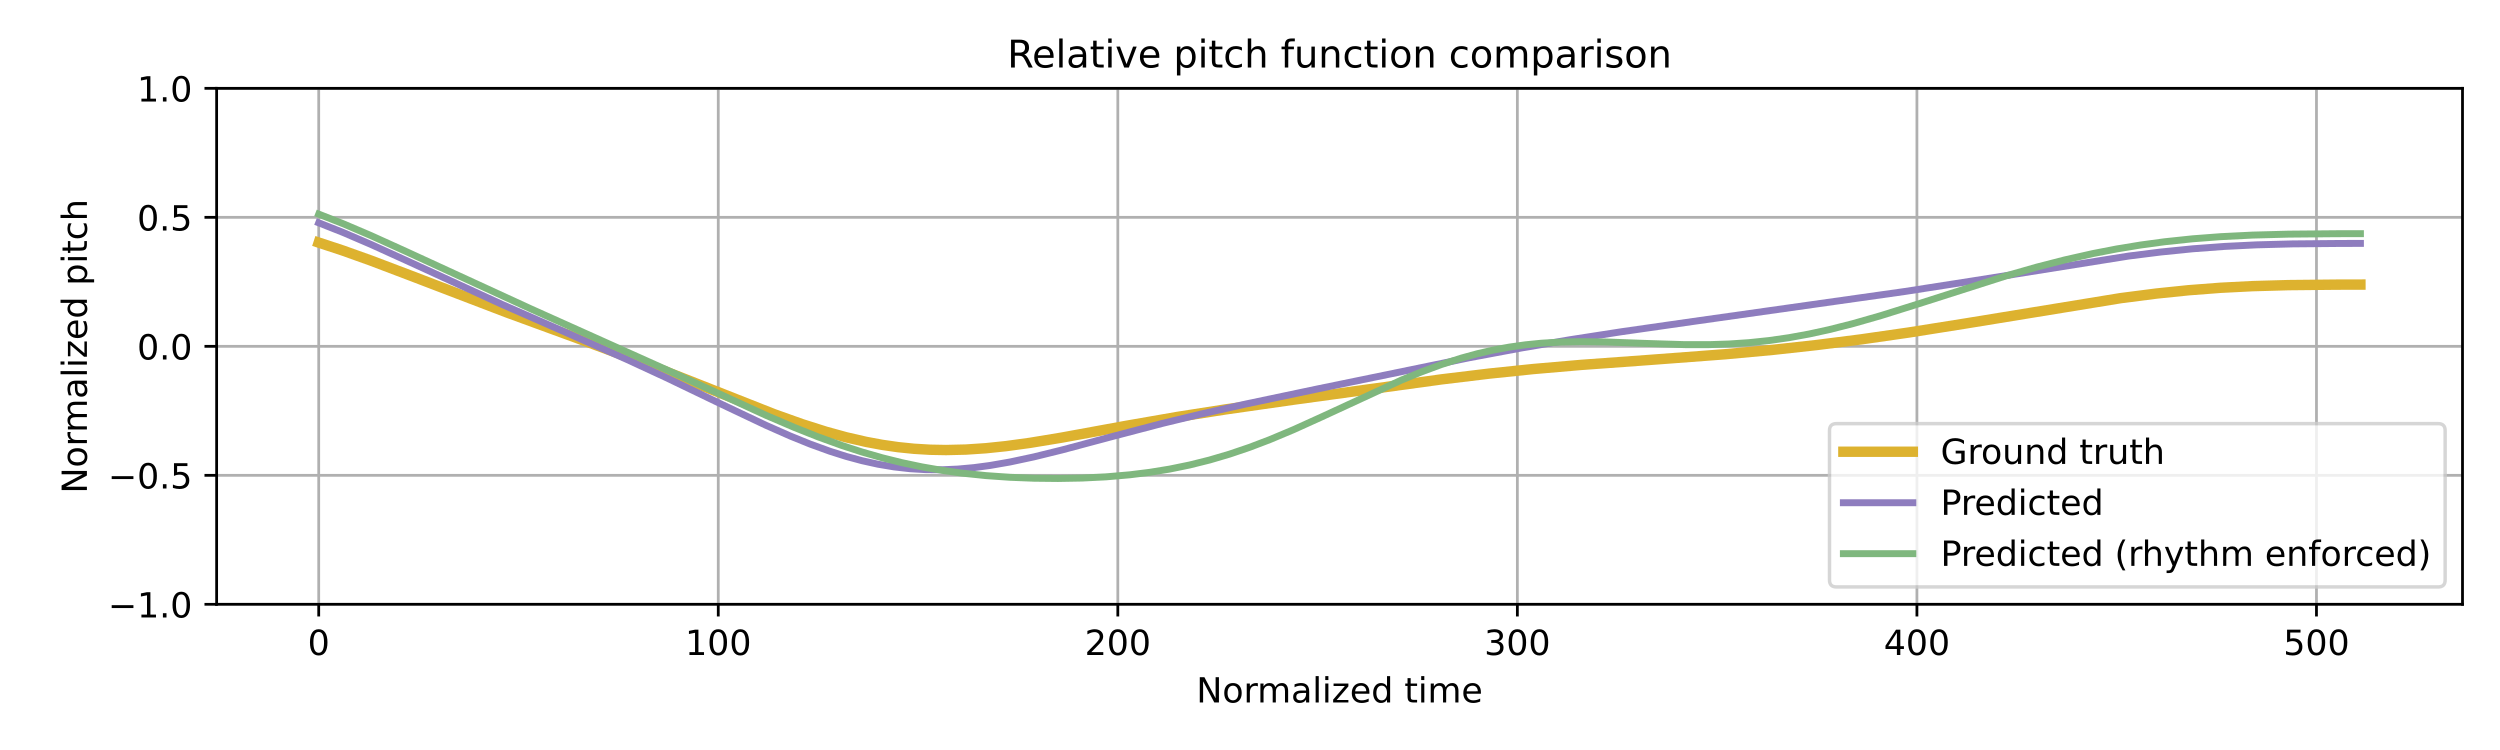
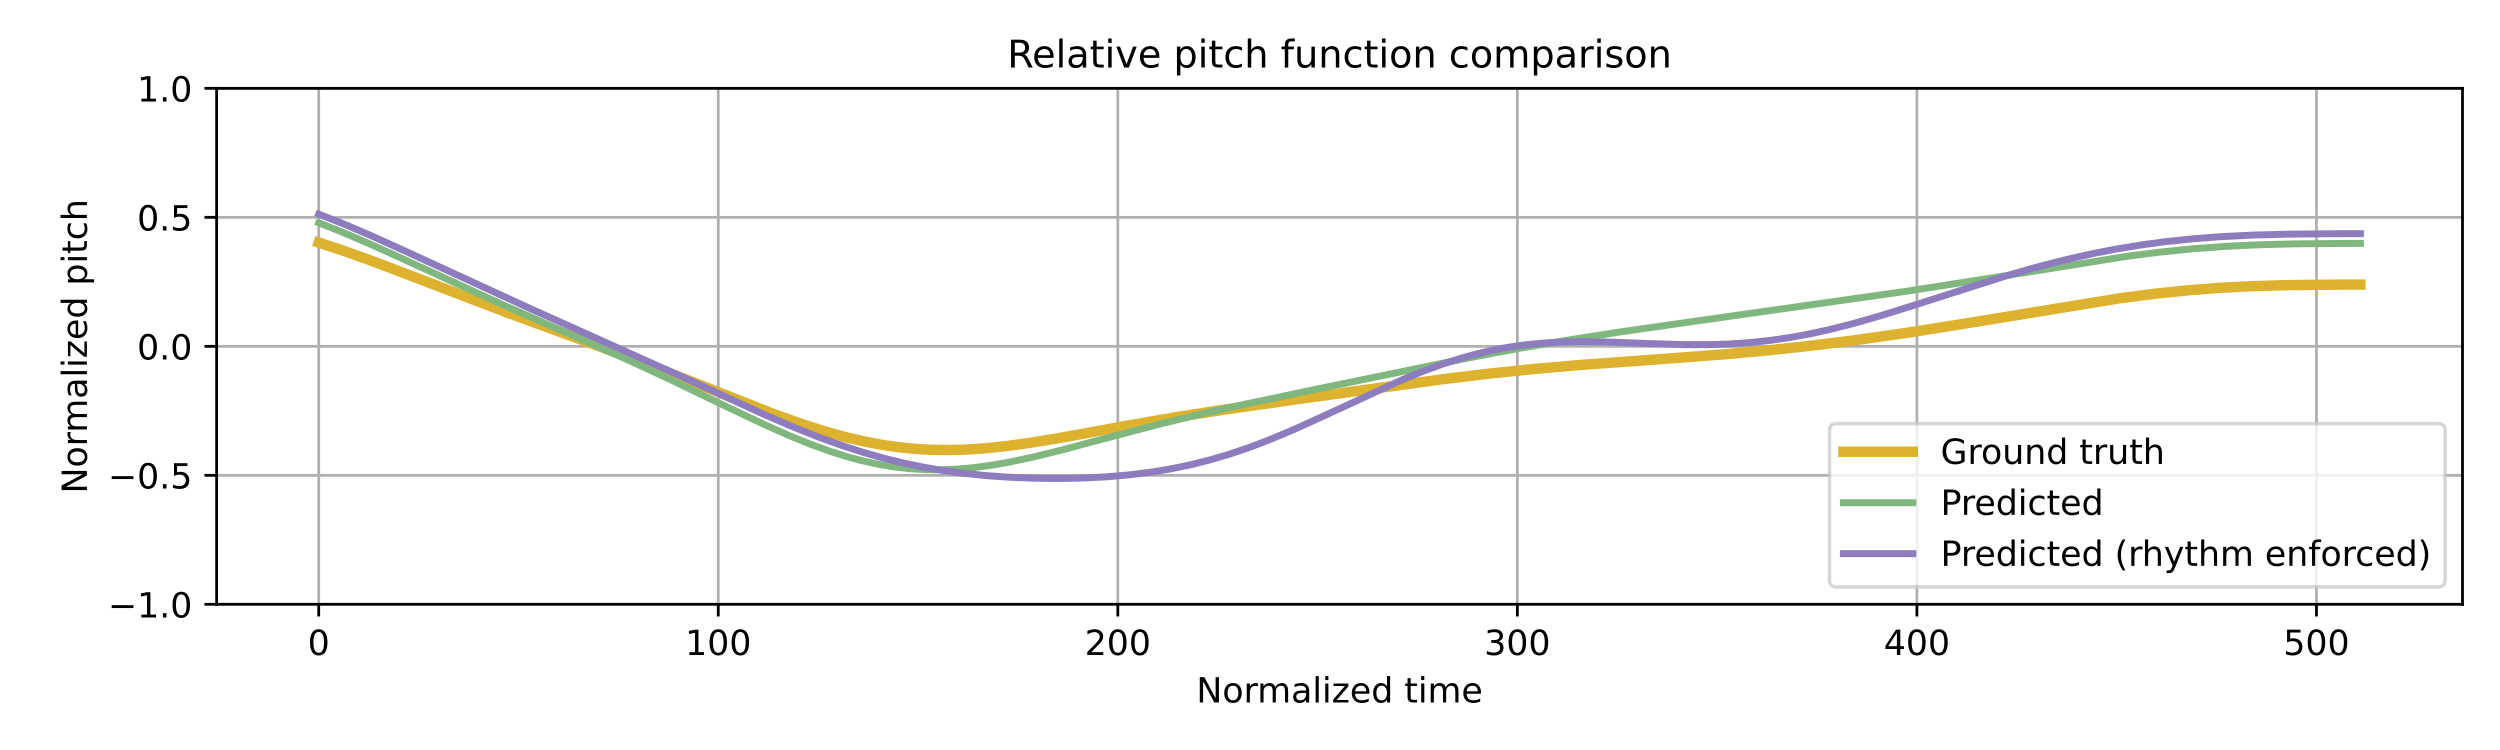
<svg xmlns="http://www.w3.org/2000/svg" xmlns:xlink="http://www.w3.org/1999/xlink" width="720pt" height="216pt" viewBox="0 0 720 216" version="1.1">
  <defs>
    <style type="text/css">*{stroke-linejoin: round; stroke-linecap: butt}</style>
  </defs>
  <g id="figure_1">
    <g id="patch_1">
      <path d="M 0 216  L 720 216  L 720 0  L 0 0  z " style="fill: #ffffff" />
    </g>
    <g id="axes_1">
      <g id="patch_2">
        <path d="M 62.39 174.04  L 709.2 174.04  L 709.2 25.44  L 62.39 25.44  z " style="fill: #ffffff" />
      </g>
      <g id="matplotlib.axis_1">
        <g id="xtick_1">
          <g id="line2d_1">
-             <path d="M 91.79 174.04  L 91.79 25.44  " clip-path="url(#pf797e5e369)" style="fill: none; stroke: #b0b0b0; stroke-width: 0.8; stroke-linecap: square" />
+             <path d="M 91.79 174.04  L 91.79 25.44  " clip-path="url(#pb1980af8d6)" style="fill: none; stroke: #b0b0b0; stroke-width: 0.8; stroke-linecap: square" />
          </g>
          <g id="line2d_2">
            <defs>
-               <path id="m80ebae8dcc" d="M 0 0  L 0 3.5  " style="stroke: #000000; stroke-width: 0.8" />
-             </defs>
-             <g>
-               <use xlink:href="#m80ebae8dcc" x="91.79" y="174.04" style="stroke: #000000; stroke-width: 0.8" />
+               <path id="m1089fef70a" d="M 0 0  L 0 3.5  " style="stroke: #000000; stroke-width: 0.8" />
+             </defs>
+             <g>
+               <use xlink:href="#m1089fef70a" x="91.79" y="174.04" style="stroke: #000000; stroke-width: 0.8" />
            </g>
          </g>
          <g id="text_1">
            <g transform="translate(88.60921 188.6384) scale(0.1 -0.1)">
              <defs>
                <path id="DejaVuSans-30" d="M 2034 4250  Q 1547 4250 1301 3770  Q 1056 3291 1056 2328  Q 1056 1369 1301 889  Q 1547 409 2034 409  Q 2525 409 2770 889  Q 3016 1369 3016 2328  Q 3016 3291 2770 3770  Q 2525 4250 2034 4250  z M 2034 4750  Q 2819 4750 3233 4129  Q 3647 3509 3647 2328  Q 3647 1150 3233 529  Q 2819 -91 2034 -91  Q 1250 -91 836 529  Q 422 1150 422 2328  Q 422 3509 836 4129  Q 1250 4750 2034 4750  z " transform="scale(0.015625)" />
              </defs>
              <use xlink:href="#DejaVuSans-30" />
            </g>
          </g>
        </g>
        <g id="xtick_2">
          <g id="line2d_3">
-             <path d="M 206.861 174.04  L 206.861 25.44  " clip-path="url(#pf797e5e369)" style="fill: none; stroke: #b0b0b0; stroke-width: 0.8; stroke-linecap: square" />
+             <path d="M 206.861 174.04  L 206.861 25.44  " clip-path="url(#pb1980af8d6)" style="fill: none; stroke: #b0b0b0; stroke-width: 0.8; stroke-linecap: square" />
          </g>
          <g id="line2d_4">
            <g>
-               <use xlink:href="#m80ebae8dcc" x="206.861" y="174.04" style="stroke: #000000; stroke-width: 0.8" />
+               <use xlink:href="#m1089fef70a" x="206.861" y="174.04" style="stroke: #000000; stroke-width: 0.8" />
            </g>
          </g>
          <g id="text_2">
            <g transform="translate(197.317 188.6384) scale(0.1 -0.1)">
              <defs>
                <path id="DejaVuSans-31" d="M 794 531  L 1825 531  L 1825 4091  L 703 3866  L 703 4441  L 1819 4666  L 2450 4666  L 2450 531  L 3481 531  L 3481 0  L 794 0  L 794 531  z " transform="scale(0.015625)" />
              </defs>
              <use xlink:href="#DejaVuSans-31" />
              <use xlink:href="#DejaVuSans-30" transform="translate(63.62305 0)" />
              <use xlink:href="#DejaVuSans-30" transform="translate(127.2461 0)" />
            </g>
          </g>
        </g>
        <g id="xtick_3">
          <g id="line2d_5">
-             <path d="M 321.931 174.04  L 321.931 25.44  " clip-path="url(#pf797e5e369)" style="fill: none; stroke: #b0b0b0; stroke-width: 0.8; stroke-linecap: square" />
+             <path d="M 321.931 174.04  L 321.931 25.44  " clip-path="url(#pb1980af8d6)" style="fill: none; stroke: #b0b0b0; stroke-width: 0.8; stroke-linecap: square" />
          </g>
          <g id="line2d_6">
            <g>
-               <use xlink:href="#m80ebae8dcc" x="321.931" y="174.04" style="stroke: #000000; stroke-width: 0.8" />
+               <use xlink:href="#m1089fef70a" x="321.931" y="174.04" style="stroke: #000000; stroke-width: 0.8" />
            </g>
          </g>
          <g id="text_3">
            <g transform="translate(312.3872 188.6384) scale(0.1 -0.1)">
              <defs>
                <path id="DejaVuSans-32" d="M 1228 531  L 3431 531  L 3431 0  L 469 0  L 469 531  Q 828 903 1448 1529  Q 2069 2156 2228 2338  Q 2531 2678 2651 2914  Q 2772 3150 2772 3378  Q 2772 3750 2511 3984  Q 2250 4219 1831 4219  Q 1534 4219 1204 4116  Q 875 4013 500 3803  L 500 4441  Q 881 4594 1212 4672  Q 1544 4750 1819 4750  Q 2544 4750 2975 4387  Q 3406 4025 3406 3419  Q 3406 3131 3298 2873  Q 3191 2616 2906 2266  Q 2828 2175 2409 1742  Q 1991 1309 1228 531  z " transform="scale(0.015625)" />
              </defs>
              <use xlink:href="#DejaVuSans-32" />
              <use xlink:href="#DejaVuSans-30" transform="translate(63.62305 0)" />
              <use xlink:href="#DejaVuSans-30" transform="translate(127.2461 0)" />
            </g>
          </g>
        </g>
        <g id="xtick_4">
          <g id="line2d_7">
-             <path d="M 437.001 174.04  L 437.001 25.44  " clip-path="url(#pf797e5e369)" style="fill: none; stroke: #b0b0b0; stroke-width: 0.8; stroke-linecap: square" />
+             <path d="M 437.001 174.04  L 437.001 25.44  " clip-path="url(#pb1980af8d6)" style="fill: none; stroke: #b0b0b0; stroke-width: 0.8; stroke-linecap: square" />
          </g>
          <g id="line2d_8">
            <g>
-               <use xlink:href="#m80ebae8dcc" x="437.001" y="174.04" style="stroke: #000000; stroke-width: 0.8" />
+               <use xlink:href="#m1089fef70a" x="437.001" y="174.04" style="stroke: #000000; stroke-width: 0.8" />
            </g>
          </g>
          <g id="text_4">
            <g transform="translate(427.4575 188.6384) scale(0.1 -0.1)">
              <defs>
                <path id="DejaVuSans-33" d="M 2597 2516  Q 3050 2419 3304 2112  Q 3559 1806 3559 1356  Q 3559 666 3084 287  Q 2609 -91 1734 -91  Q 1441 -91 1130 -33  Q 819 25 488 141  L 488 750  Q 750 597 1062 519  Q 1375 441 1716 441  Q 2309 441 2620 675  Q 2931 909 2931 1356  Q 2931 1769 2642 2001  Q 2353 2234 1838 2234  L 1294 2234  L 1294 2753  L 1863 2753  Q 2328 2753 2575 2939  Q 2822 3125 2822 3475  Q 2822 3834 2567 4026  Q 2313 4219 1838 4219  Q 1578 4219 1281 4162  Q 984 4106 628 3988  L 628 4550  Q 988 4650 1302 4700  Q 1616 4750 1894 4750  Q 2613 4750 3031 4423  Q 3450 4097 3450 3541  Q 3450 3153 3228 2886  Q 3006 2619 2597 2516  z " transform="scale(0.015625)" />
              </defs>
              <use xlink:href="#DejaVuSans-33" />
              <use xlink:href="#DejaVuSans-30" transform="translate(63.62305 0)" />
              <use xlink:href="#DejaVuSans-30" transform="translate(127.2461 0)" />
            </g>
          </g>
        </g>
        <g id="xtick_5">
          <g id="line2d_9">
-             <path d="M 552.072 174.04  L 552.072 25.44  " clip-path="url(#pf797e5e369)" style="fill: none; stroke: #b0b0b0; stroke-width: 0.8; stroke-linecap: square" />
+             <path d="M 552.072 174.04  L 552.072 25.44  " clip-path="url(#pb1980af8d6)" style="fill: none; stroke: #b0b0b0; stroke-width: 0.8; stroke-linecap: square" />
          </g>
          <g id="line2d_10">
            <g>
-               <use xlink:href="#m80ebae8dcc" x="552.072" y="174.04" style="stroke: #000000; stroke-width: 0.8" />
+               <use xlink:href="#m1089fef70a" x="552.072" y="174.04" style="stroke: #000000; stroke-width: 0.8" />
            </g>
          </g>
          <g id="text_5">
            <g transform="translate(542.5278 188.6384) scale(0.1 -0.1)">
              <defs>
                <path id="DejaVuSans-34" d="M 2419 4116  L 825 1625  L 2419 1625  L 2419 4116  z M 2253 4666  L 3047 4666  L 3047 1625  L 3713 1625  L 3713 1100  L 3047 1100  L 3047 0  L 2419 0  L 2419 1100  L 313 1100  L 313 1709  L 2253 4666  z " transform="scale(0.015625)" />
              </defs>
              <use xlink:href="#DejaVuSans-34" />
              <use xlink:href="#DejaVuSans-30" transform="translate(63.62305 0)" />
              <use xlink:href="#DejaVuSans-30" transform="translate(127.2461 0)" />
            </g>
          </g>
        </g>
        <g id="xtick_6">
          <g id="line2d_11">
-             <path d="M 667.142 174.04  L 667.142 25.44  " clip-path="url(#pf797e5e369)" style="fill: none; stroke: #b0b0b0; stroke-width: 0.8; stroke-linecap: square" />
+             <path d="M 667.142 174.04  L 667.142 25.44  " clip-path="url(#pb1980af8d6)" style="fill: none; stroke: #b0b0b0; stroke-width: 0.8; stroke-linecap: square" />
          </g>
          <g id="line2d_12">
            <g>
-               <use xlink:href="#m80ebae8dcc" x="667.142" y="174.04" style="stroke: #000000; stroke-width: 0.8" />
+               <use xlink:href="#m1089fef70a" x="667.142" y="174.04" style="stroke: #000000; stroke-width: 0.8" />
            </g>
          </g>
          <g id="text_6">
            <g transform="translate(657.5981 188.6384) scale(0.1 -0.1)">
              <defs>
                <path id="DejaVuSans-35" d="M 691 4666  L 3169 4666  L 3169 4134  L 1269 4134  L 1269 2991  Q 1406 3038 1543 3061  Q 1681 3084 1819 3084  Q 2600 3084 3056 2656  Q 3513 2228 3513 1497  Q 3513 744 3044 326  Q 2575 -91 1722 -91  Q 1428 -91 1123 -41  Q 819 9 494 109  L 494 744  Q 775 591 1075 516  Q 1375 441 1709 441  Q 2250 441 2565 725  Q 2881 1009 2881 1497  Q 2881 1984 2565 2268  Q 2250 2553 1709 2553  Q 1456 2553 1204 2497  Q 953 2441 691 2322  L 691 4666  z " transform="scale(0.015625)" />
              </defs>
              <use xlink:href="#DejaVuSans-35" />
              <use xlink:href="#DejaVuSans-30" transform="translate(63.62305 0)" />
              <use xlink:href="#DejaVuSans-30" transform="translate(127.2461 0)" />
            </g>
          </g>
        </g>
        <g id="text_7">
          <g transform="translate(344.5544 202.3166) scale(0.1 -0.1)">
            <defs>
              <path id="DejaVuSans-4e" d="M 628 4666  L 1478 4666  L 3547 763  L 3547 4666  L 4159 4666  L 4159 0  L 3309 0  L 1241 3903  L 1241 0  L 628 0  L 628 4666  z " transform="scale(0.015625)" />
              <path id="DejaVuSans-6f" d="M 1959 3097  Q 1497 3097 1228 2736  Q 959 2375 959 1747  Q 959 1119 1226 758  Q 1494 397 1959 397  Q 2419 397 2687 759  Q 2956 1122 2956 1747  Q 2956 2369 2687 2733  Q 2419 3097 1959 3097  z M 1959 3584  Q 2709 3584 3137 3096  Q 3566 2609 3566 1747  Q 3566 888 3137 398  Q 2709 -91 1959 -91  Q 1206 -91 779 398  Q 353 888 353 1747  Q 353 2609 779 3096  Q 1206 3584 1959 3584  z " transform="scale(0.015625)" />
              <path id="DejaVuSans-72" d="M 2631 2963  Q 2534 3019 2420 3045  Q 2306 3072 2169 3072  Q 1681 3072 1420 2755  Q 1159 2438 1159 1844  L 1159 0  L 581 0  L 581 3500  L 1159 3500  L 1159 2956  Q 1341 3275 1631 3429  Q 1922 3584 2338 3584  Q 2397 3584 2469 3576  Q 2541 3569 2628 3553  L 2631 2963  z " transform="scale(0.015625)" />
              <path id="DejaVuSans-6d" d="M 3328 2828  Q 3544 3216 3844 3400  Q 4144 3584 4550 3584  Q 5097 3584 5394 3201  Q 5691 2819 5691 2113  L 5691 0  L 5113 0  L 5113 2094  Q 5113 2597 4934 2840  Q 4756 3084 4391 3084  Q 3944 3084 3684 2787  Q 3425 2491 3425 1978  L 3425 0  L 2847 0  L 2847 2094  Q 2847 2600 2669 2842  Q 2491 3084 2119 3084  Q 1678 3084 1418 2786  Q 1159 2488 1159 1978  L 1159 0  L 581 0  L 581 3500  L 1159 3500  L 1159 2956  Q 1356 3278 1631 3431  Q 1906 3584 2284 3584  Q 2666 3584 2933 3390  Q 3200 3197 3328 2828  z " transform="scale(0.015625)" />
              <path id="DejaVuSans-61" d="M 2194 1759  Q 1497 1759 1228 1600  Q 959 1441 959 1056  Q 959 750 1161 570  Q 1363 391 1709 391  Q 2188 391 2477 730  Q 2766 1069 2766 1631  L 2766 1759  L 2194 1759  z M 3341 1997  L 3341 0  L 2766 0  L 2766 531  Q 2569 213 2275 61  Q 1981 -91 1556 -91  Q 1019 -91 701 211  Q 384 513 384 1019  Q 384 1609 779 1909  Q 1175 2209 1959 2209  L 2766 2209  L 2766 2266  Q 2766 2663 2505 2880  Q 2244 3097 1772 3097  Q 1472 3097 1187 3025  Q 903 2953 641 2809  L 641 3341  Q 956 3463 1253 3523  Q 1550 3584 1831 3584  Q 2591 3584 2966 3190  Q 3341 2797 3341 1997  z " transform="scale(0.015625)" />
              <path id="DejaVuSans-6c" d="M 603 4863  L 1178 4863  L 1178 0  L 603 0  L 603 4863  z " transform="scale(0.015625)" />
              <path id="DejaVuSans-69" d="M 603 3500  L 1178 3500  L 1178 0  L 603 0  L 603 3500  z M 603 4863  L 1178 4863  L 1178 4134  L 603 4134  L 603 4863  z " transform="scale(0.015625)" />
              <path id="DejaVuSans-7a" d="M 353 3500  L 3084 3500  L 3084 2975  L 922 459  L 3084 459  L 3084 0  L 275 0  L 275 525  L 2438 3041  L 353 3041  L 353 3500  z " transform="scale(0.015625)" />
              <path id="DejaVuSans-65" d="M 3597 1894  L 3597 1613  L 953 1613  Q 991 1019 1311 708  Q 1631 397 2203 397  Q 2534 397 2845 478  Q 3156 559 3463 722  L 3463 178  Q 3153 47 2828 -22  Q 2503 -91 2169 -91  Q 1331 -91 842 396  Q 353 884 353 1716  Q 353 2575 817 3079  Q 1281 3584 2069 3584  Q 2775 3584 3186 3129  Q 3597 2675 3597 1894  z M 3022 2063  Q 3016 2534 2758 2815  Q 2500 3097 2075 3097  Q 1594 3097 1305 2825  Q 1016 2553 972 2059  L 3022 2063  z " transform="scale(0.015625)" />
              <path id="DejaVuSans-64" d="M 2906 2969  L 2906 4863  L 3481 4863  L 3481 0  L 2906 0  L 2906 525  Q 2725 213 2448 61  Q 2172 -91 1784 -91  Q 1150 -91 751 415  Q 353 922 353 1747  Q 353 2572 751 3078  Q 1150 3584 1784 3584  Q 2172 3584 2448 3432  Q 2725 3281 2906 2969  z M 947 1747  Q 947 1113 1208 752  Q 1469 391 1925 391  Q 2381 391 2643 752  Q 2906 1113 2906 1747  Q 2906 2381 2643 2742  Q 2381 3103 1925 3103  Q 1469 3103 1208 2742  Q 947 2381 947 1747  z " transform="scale(0.015625)" />
              <path id="DejaVuSans-20" transform="scale(0.015625)" />
              <path id="DejaVuSans-74" d="M 1172 4494  L 1172 3500  L 2356 3500  L 2356 3053  L 1172 3053  L 1172 1153  Q 1172 725 1289 603  Q 1406 481 1766 481  L 2356 481  L 2356 0  L 1766 0  Q 1100 0 847 248  Q 594 497 594 1153  L 594 3053  L 172 3053  L 172 3500  L 594 3500  L 594 4494  L 1172 4494  z " transform="scale(0.015625)" />
            </defs>
            <use xlink:href="#DejaVuSans-4e" />
            <use xlink:href="#DejaVuSans-6f" transform="translate(74.80469 0)" />
            <use xlink:href="#DejaVuSans-72" transform="translate(135.9863 0)" />
            <use xlink:href="#DejaVuSans-6d" transform="translate(175.3496 0)" />
            <use xlink:href="#DejaVuSans-61" transform="translate(272.7617 0)" />
            <use xlink:href="#DejaVuSans-6c" transform="translate(334.041 0)" />
            <use xlink:href="#DejaVuSans-69" transform="translate(361.8242 0)" />
            <use xlink:href="#DejaVuSans-7a" transform="translate(389.6074 0)" />
            <use xlink:href="#DejaVuSans-65" transform="translate(442.0977 0)" />
            <use xlink:href="#DejaVuSans-64" transform="translate(503.6211 0)" />
            <use xlink:href="#DejaVuSans-20" transform="translate(567.0977 0)" />
            <use xlink:href="#DejaVuSans-74" transform="translate(598.8848 0)" />
            <use xlink:href="#DejaVuSans-69" transform="translate(638.0938 0)" />
            <use xlink:href="#DejaVuSans-6d" transform="translate(665.877 0)" />
            <use xlink:href="#DejaVuSans-65" transform="translate(763.2891 0)" />
          </g>
        </g>
      </g>
      <g id="matplotlib.axis_2">
        <g id="ytick_1">
          <g id="line2d_13">
-             <path d="M 62.39 174.04  L 709.2 174.04  " clip-path="url(#pf797e5e369)" style="fill: none; stroke: #b0b0b0; stroke-width: 0.8; stroke-linecap: square" />
+             <path d="M 62.39 174.04  L 709.2 174.04  " clip-path="url(#pb1980af8d6)" style="fill: none; stroke: #b0b0b0; stroke-width: 0.8; stroke-linecap: square" />
          </g>
          <g id="line2d_14">
            <defs>
-               <path id="m1d7c00e757" d="M 0 0  L -3.5 0  " style="stroke: #000000; stroke-width: 0.8" />
-             </defs>
-             <g>
-               <use xlink:href="#m1d7c00e757" x="62.39" y="174.04" style="stroke: #000000; stroke-width: 0.8" />
+               <path id="m95da24a97a" d="M 0 0  L -3.5 0  " style="stroke: #000000; stroke-width: 0.8" />
+             </defs>
+             <g>
+               <use xlink:href="#m95da24a97a" x="62.39" y="174.04" style="stroke: #000000; stroke-width: 0.8" />
            </g>
          </g>
          <g id="text_8">
            <g transform="translate(31.10719 177.8392) scale(0.1 -0.1)">
              <defs>
                <path id="DejaVuSans-2212" d="M 678 2272  L 4684 2272  L 4684 1741  L 678 1741  L 678 2272  z " transform="scale(0.015625)" />
                <path id="DejaVuSans-2e" d="M 684 794  L 1344 794  L 1344 0  L 684 0  L 684 794  z " transform="scale(0.015625)" />
              </defs>
              <use xlink:href="#DejaVuSans-2212" />
              <use xlink:href="#DejaVuSans-31" transform="translate(83.78906 0)" />
              <use xlink:href="#DejaVuSans-2e" transform="translate(147.4121 0)" />
              <use xlink:href="#DejaVuSans-30" transform="translate(179.1992 0)" />
            </g>
          </g>
        </g>
        <g id="ytick_2">
          <g id="line2d_15">
-             <path d="M 62.39 136.89  L 709.2 136.89  " clip-path="url(#pf797e5e369)" style="fill: none; stroke: #b0b0b0; stroke-width: 0.8; stroke-linecap: square" />
+             <path d="M 62.39 136.89  L 709.2 136.89  " clip-path="url(#pb1980af8d6)" style="fill: none; stroke: #b0b0b0; stroke-width: 0.8; stroke-linecap: square" />
          </g>
          <g id="line2d_16">
            <g>
-               <use xlink:href="#m1d7c00e757" x="62.39" y="136.89" style="stroke: #000000; stroke-width: 0.8" />
+               <use xlink:href="#m95da24a97a" x="62.39" y="136.89" style="stroke: #000000; stroke-width: 0.8" />
            </g>
          </g>
          <g id="text_9">
            <g transform="translate(31.10719 140.6892) scale(0.1 -0.1)">
              <use xlink:href="#DejaVuSans-2212" />
              <use xlink:href="#DejaVuSans-30" transform="translate(83.78906 0)" />
              <use xlink:href="#DejaVuSans-2e" transform="translate(147.4121 0)" />
              <use xlink:href="#DejaVuSans-35" transform="translate(179.1992 0)" />
            </g>
          </g>
        </g>
        <g id="ytick_3">
          <g id="line2d_17">
-             <path d="M 62.39 99.74  L 709.2 99.74  " clip-path="url(#pf797e5e369)" style="fill: none; stroke: #b0b0b0; stroke-width: 0.8; stroke-linecap: square" />
+             <path d="M 62.39 99.74  L 709.2 99.74  " clip-path="url(#pb1980af8d6)" style="fill: none; stroke: #b0b0b0; stroke-width: 0.8; stroke-linecap: square" />
          </g>
          <g id="line2d_18">
            <g>
-               <use xlink:href="#m1d7c00e757" x="62.39" y="99.74" style="stroke: #000000; stroke-width: 0.8" />
+               <use xlink:href="#m95da24a97a" x="62.39" y="99.74" style="stroke: #000000; stroke-width: 0.8" />
            </g>
          </g>
          <g id="text_10">
            <g transform="translate(39.48687 103.5392) scale(0.1 -0.1)">
              <use xlink:href="#DejaVuSans-30" />
              <use xlink:href="#DejaVuSans-2e" transform="translate(63.62305 0)" />
              <use xlink:href="#DejaVuSans-30" transform="translate(95.41016 0)" />
            </g>
          </g>
        </g>
        <g id="ytick_4">
          <g id="line2d_19">
-             <path d="M 62.39 62.59  L 709.2 62.59  " clip-path="url(#pf797e5e369)" style="fill: none; stroke: #b0b0b0; stroke-width: 0.8; stroke-linecap: square" />
+             <path d="M 62.39 62.59  L 709.2 62.59  " clip-path="url(#pb1980af8d6)" style="fill: none; stroke: #b0b0b0; stroke-width: 0.8; stroke-linecap: square" />
          </g>
          <g id="line2d_20">
            <g>
-               <use xlink:href="#m1d7c00e757" x="62.39" y="62.59" style="stroke: #000000; stroke-width: 0.8" />
+               <use xlink:href="#m95da24a97a" x="62.39" y="62.59" style="stroke: #000000; stroke-width: 0.8" />
            </g>
          </g>
          <g id="text_11">
            <g transform="translate(39.48687 66.38922) scale(0.1 -0.1)">
              <use xlink:href="#DejaVuSans-30" />
              <use xlink:href="#DejaVuSans-2e" transform="translate(63.62305 0)" />
              <use xlink:href="#DejaVuSans-35" transform="translate(95.41016 0)" />
            </g>
          </g>
        </g>
        <g id="ytick_5">
          <g id="line2d_21">
-             <path d="M 62.39 25.44  L 709.2 25.44  " clip-path="url(#pf797e5e369)" style="fill: none; stroke: #b0b0b0; stroke-width: 0.8; stroke-linecap: square" />
+             <path d="M 62.39 25.44  L 709.2 25.44  " clip-path="url(#pb1980af8d6)" style="fill: none; stroke: #b0b0b0; stroke-width: 0.8; stroke-linecap: square" />
          </g>
          <g id="line2d_22">
            <g>
-               <use xlink:href="#m1d7c00e757" x="62.39" y="25.44" style="stroke: #000000; stroke-width: 0.8" />
+               <use xlink:href="#m95da24a97a" x="62.39" y="25.44" style="stroke: #000000; stroke-width: 0.8" />
            </g>
          </g>
          <g id="text_12">
            <g transform="translate(39.48687 29.23922) scale(0.1 -0.1)">
              <use xlink:href="#DejaVuSans-31" />
              <use xlink:href="#DejaVuSans-2e" transform="translate(63.62305 0)" />
              <use xlink:href="#DejaVuSans-30" transform="translate(95.41016 0)" />
            </g>
          </g>
        </g>
        <g id="text_13">
          <g transform="translate(25.0275 142.1259) rotate(-90) scale(0.1 -0.1)">
            <defs>
              <path id="DejaVuSans-70" d="M 1159 525  L 1159 -1331  L 581 -1331  L 581 3500  L 1159 3500  L 1159 2969  Q 1341 3281 1617 3432  Q 1894 3584 2278 3584  Q 2916 3584 3314 3078  Q 3713 2572 3713 1747  Q 3713 922 3314 415  Q 2916 -91 2278 -91  Q 1894 -91 1617 61  Q 1341 213 1159 525  z M 3116 1747  Q 3116 2381 2855 2742  Q 2594 3103 2138 3103  Q 1681 3103 1420 2742  Q 1159 2381 1159 1747  Q 1159 1113 1420 752  Q 1681 391 2138 391  Q 2594 391 2855 752  Q 3116 1113 3116 1747  z " transform="scale(0.015625)" />
              <path id="DejaVuSans-63" d="M 3122 3366  L 3122 2828  Q 2878 2963 2633 3030  Q 2388 3097 2138 3097  Q 1578 3097 1268 2742  Q 959 2388 959 1747  Q 959 1106 1268 751  Q 1578 397 2138 397  Q 2388 397 2633 464  Q 2878 531 3122 666  L 3122 134  Q 2881 22 2623 -34  Q 2366 -91 2075 -91  Q 1284 -91 818 406  Q 353 903 353 1747  Q 353 2603 823 3093  Q 1294 3584 2113 3584  Q 2378 3584 2631 3529  Q 2884 3475 3122 3366  z " transform="scale(0.015625)" />
              <path id="DejaVuSans-68" d="M 3513 2113  L 3513 0  L 2938 0  L 2938 2094  Q 2938 2591 2744 2837  Q 2550 3084 2163 3084  Q 1697 3084 1428 2787  Q 1159 2491 1159 1978  L 1159 0  L 581 0  L 581 4863  L 1159 4863  L 1159 2956  Q 1366 3272 1645 3428  Q 1925 3584 2291 3584  Q 2894 3584 3203 3211  Q 3513 2838 3513 2113  z " transform="scale(0.015625)" />
            </defs>
            <use xlink:href="#DejaVuSans-4e" />
            <use xlink:href="#DejaVuSans-6f" transform="translate(74.80469 0)" />
            <use xlink:href="#DejaVuSans-72" transform="translate(135.9863 0)" />
            <use xlink:href="#DejaVuSans-6d" transform="translate(175.3496 0)" />
            <use xlink:href="#DejaVuSans-61" transform="translate(272.7617 0)" />
            <use xlink:href="#DejaVuSans-6c" transform="translate(334.041 0)" />
            <use xlink:href="#DejaVuSans-69" transform="translate(361.8242 0)" />
            <use xlink:href="#DejaVuSans-7a" transform="translate(389.6074 0)" />
            <use xlink:href="#DejaVuSans-65" transform="translate(442.0977 0)" />
            <use xlink:href="#DejaVuSans-64" transform="translate(503.6211 0)" />
            <use xlink:href="#DejaVuSans-20" transform="translate(567.0977 0)" />
            <use xlink:href="#DejaVuSans-70" transform="translate(598.8848 0)" />
            <use xlink:href="#DejaVuSans-69" transform="translate(662.3613 0)" />
            <use xlink:href="#DejaVuSans-74" transform="translate(690.1445 0)" />
            <use xlink:href="#DejaVuSans-63" transform="translate(729.3535 0)" />
            <use xlink:href="#DejaVuSans-68" transform="translate(784.334 0)" />
          </g>
        </g>
      </g>
      <g id="line2d_23">
-         <path d="M 91.79 69.867  L 98.695 72.14  L 106.75 75.017  L 118.257 79.381  L 145.873 89.944  L 166.586 97.519  L 183.847 103.929  L 197.655 109.313  L 222.971 119.296  L 231.025 122.165  L 237.93 124.356  L 243.683 125.937  L 249.437 127.26  L 254.04 128.115  L 258.642 128.779  L 263.245 129.248  L 267.848 129.524  L 272.451 129.613  L 278.204 129.475  L 283.958 129.089  L 289.711 128.49  L 296.616 127.547  L 305.821 126.027  L 324.232 122.661  L 339.192 120.06  L 353 117.901  L 372.562 115.104  L 415.138 109.26  L 428.946 107.593  L 441.604 106.281  L 455.413 105.088  L 474.974 103.666  L 496.838 102.022  L 510.646 100.749  L 523.304 99.357  L 535.962 97.746  L 549.77 95.759  L 565.88 93.197  L 610.757 85.866  L 621.114 84.534  L 630.319 83.585  L 639.525 82.88  L 648.731 82.41  L 659.087 82.115  L 672.895 81.975  L 679.8 81.958  L 679.8 81.958  " clip-path="url(#pf797e5e369)" style="fill: none; stroke: #ddb22f; stroke-width: 3; stroke-linecap: square" />
+         <path d="M 91.79 69.867  L 98.695 72.14  L 106.75 75.017  L 118.257 79.381  L 145.873 89.944  L 166.586 97.519  L 183.847 103.929  L 197.655 109.313  L 222.971 119.296  L 231.025 122.165  L 237.93 124.356  L 243.683 125.937  L 249.437 127.26  L 254.04 128.115  L 258.642 128.779  L 263.245 129.248  L 267.848 129.524  L 272.451 129.613  L 278.204 129.475  L 283.958 129.089  L 289.711 128.49  L 296.616 127.547  L 305.821 126.027  L 324.232 122.661  L 339.192 120.06  L 353 117.901  L 372.562 115.104  L 415.138 109.26  L 428.946 107.593  L 441.604 106.281  L 455.413 105.088  L 474.974 103.666  L 496.838 102.022  L 510.646 100.749  L 523.304 99.357  L 535.962 97.746  L 549.77 95.759  L 565.88 93.197  L 610.757 85.866  L 621.114 84.534  L 630.319 83.585  L 639.525 82.88  L 648.731 82.41  L 659.087 82.115  L 672.895 81.975  L 679.8 81.958  L 679.8 81.958  " clip-path="url(#pb1980af8d6)" style="fill: none; stroke: #ddb22f; stroke-width: 3; stroke-linecap: square" />
      </g>
      <g id="line2d_24">
-         <path d="M 91.79 64.172  L 98.695 66.902  L 106.75 70.356  L 117.106 75.059  L 144.723 87.731  L 163.134 95.81  L 180.395 103.449  L 191.902 108.776  L 208.011 116.524  L 220.669 122.519  L 227.573 125.567  L 233.327 127.9  L 239.08 129.985  L 243.683 131.442  L 248.286 132.685  L 252.889 133.699  L 257.492 134.469  L 262.094 134.991  L 266.697 135.263  L 271.3 135.292  L 275.903 135.089  L 280.506 134.67  L 285.109 134.058  L 290.862 133.057  L 297.766 131.581  L 305.821 129.597  L 319.63 125.906  L 334.589 121.982  L 346.096 119.196  L 358.753 116.365  L 379.466 112.007  L 423.193 103.021  L 438.152 100.223  L 451.96 97.872  L 466.92 95.55  L 487.632 92.576  L 548.619 83.942  L 568.181 80.894  L 613.059 73.741  L 622.264 72.585  L 631.47 71.655  L 640.676 70.969  L 649.881 70.517  L 660.238 70.241  L 674.046 70.114  L 679.8 70.102  L 679.8 70.102  " clip-path="url(#pf797e5e369)" style="fill: none; stroke: #8e7dbe; stroke-width: 2; stroke-linecap: square" />
+         <path d="M 91.79 64.172  L 98.695 66.902  L 106.75 70.356  L 117.106 75.059  L 144.723 87.731  L 163.134 95.81  L 180.395 103.449  L 191.902 108.776  L 208.011 116.524  L 220.669 122.519  L 227.573 125.567  L 233.327 127.9  L 239.08 129.985  L 243.683 131.442  L 248.286 132.685  L 252.889 133.699  L 257.492 134.469  L 262.094 134.991  L 266.697 135.263  L 271.3 135.292  L 275.903 135.089  L 280.506 134.67  L 285.109 134.058  L 290.862 133.057  L 297.766 131.581  L 305.821 129.597  L 319.63 125.906  L 334.589 121.982  L 346.096 119.196  L 358.753 116.365  L 379.466 112.007  L 423.193 103.021  L 438.152 100.223  L 451.96 97.872  L 466.92 95.55  L 487.632 92.576  L 548.619 83.942  L 568.181 80.894  L 613.059 73.741  L 622.264 72.585  L 631.47 71.655  L 640.676 70.969  L 649.881 70.517  L 660.238 70.241  L 674.046 70.114  L 679.8 70.102  L 679.8 70.102  " clip-path="url(#pb1980af8d6)" style="fill: none; stroke: #7fb77e; stroke-width: 2; stroke-linecap: square" />
      </g>
      <g id="line2d_25">
-         <path d="M 91.79 61.671  L 98.695 64.38  L 106.75 67.814  L 117.106 72.506  L 152.778 88.905  L 195.354 108.018  L 220.669 119.638  L 228.724 123.083  L 235.628 125.827  L 242.533 128.323  L 248.286 130.185  L 254.04 131.833  L 259.793 133.26  L 265.547 134.467  L 271.3 135.462  L 277.054 136.258  L 283.958 136.975  L 290.862 137.459  L 297.766 137.733  L 304.67 137.808  L 311.575 137.682  L 318.479 137.337  L 325.383 136.742  L 331.137 136.027  L 336.89 135.09  L 342.644 133.91  L 348.397 132.473  L 354.151 130.775  L 359.904 128.822  L 365.658 126.632  L 372.562 123.735  L 380.617 120.084  L 403.631 109.455  L 409.384 107.096  L 415.138 104.972  L 420.891 103.125  L 425.494 101.866  L 430.097 100.81  L 434.7 99.959  L 439.303 99.308  L 443.905 98.845  L 449.659 98.506  L 455.413 98.393  L 462.317 98.48  L 473.824 98.902  L 485.331 99.255  L 492.235 99.255  L 497.989 99.069  L 503.742 98.682  L 509.496 98.077  L 515.249 97.249  L 521.003 96.2  L 526.756 94.945  L 533.66 93.199  L 541.715 90.894  L 552.072 87.649  L 577.387 79.561  L 586.593 76.924  L 594.648 74.853  L 602.702 73.037  L 609.607 71.697  L 616.511 70.561  L 623.415 69.625  L 631.47 68.775  L 639.525 68.161  L 648.731 67.705  L 659.087 67.432  L 672.895 67.306  L 679.8 67.292  L 679.8 67.292  " clip-path="url(#pf797e5e369)" style="fill: none; stroke: #7fb77e; stroke-width: 2; stroke-linecap: square" />
+         <path d="M 91.79 61.671  L 98.695 64.38  L 106.75 67.814  L 117.106 72.506  L 152.778 88.905  L 195.354 108.018  L 220.669 119.638  L 228.724 123.083  L 235.628 125.827  L 242.533 128.323  L 248.286 130.185  L 254.04 131.833  L 259.793 133.26  L 265.547 134.467  L 271.3 135.462  L 277.054 136.258  L 283.958 136.975  L 290.862 137.459  L 297.766 137.733  L 304.67 137.808  L 311.575 137.682  L 318.479 137.337  L 325.383 136.742  L 331.137 136.027  L 336.89 135.09  L 342.644 133.91  L 348.397 132.473  L 354.151 130.775  L 359.904 128.822  L 365.658 126.632  L 372.562 123.735  L 380.617 120.084  L 403.631 109.455  L 409.384 107.096  L 415.138 104.972  L 420.891 103.125  L 425.494 101.866  L 430.097 100.81  L 434.7 99.959  L 439.303 99.308  L 443.905 98.845  L 449.659 98.506  L 455.413 98.393  L 462.317 98.48  L 473.824 98.902  L 485.331 99.255  L 492.235 99.255  L 497.989 99.069  L 503.742 98.682  L 509.496 98.077  L 515.249 97.249  L 521.003 96.2  L 526.756 94.945  L 533.66 93.199  L 541.715 90.894  L 552.072 87.649  L 577.387 79.561  L 586.593 76.924  L 594.648 74.853  L 602.702 73.037  L 609.607 71.697  L 616.511 70.561  L 623.415 69.625  L 631.47 68.775  L 639.525 68.161  L 648.731 67.705  L 659.087 67.432  L 672.895 67.306  L 679.8 67.292  L 679.8 67.292  " clip-path="url(#pb1980af8d6)" style="fill: none; stroke: #8e7dbe; stroke-width: 2; stroke-linecap: square" />
      </g>
      <g id="patch_3">
        <path d="M 62.39 174.04  L 62.39 25.44  " style="fill: none; stroke: #000000; stroke-width: 0.8; stroke-linejoin: miter; stroke-linecap: square" />
      </g>
      <g id="patch_4">
        <path d="M 709.2 174.04  L 709.2 25.44  " style="fill: none; stroke: #000000; stroke-width: 0.8; stroke-linejoin: miter; stroke-linecap: square" />
      </g>
      <g id="patch_5">
        <path d="M 62.39 174.04  L 709.2 174.04  " style="fill: none; stroke: #000000; stroke-width: 0.8; stroke-linejoin: miter; stroke-linecap: square" />
      </g>
      <g id="patch_6">
        <path d="M 62.39 25.44  L 709.2 25.44  " style="fill: none; stroke: #000000; stroke-width: 0.8; stroke-linejoin: miter; stroke-linecap: square" />
      </g>
      <g id="text_14">
        <g transform="translate(290.1045 19.44) scale(0.11 -0.11)">
          <defs>
            <path id="DejaVuSans-52" d="M 2841 2188  Q 3044 2119 3236 1894  Q 3428 1669 3622 1275  L 4263 0  L 3584 0  L 2988 1197  Q 2756 1666 2539 1819  Q 2322 1972 1947 1972  L 1259 1972  L 1259 0  L 628 0  L 628 4666  L 2053 4666  Q 2853 4666 3247 4331  Q 3641 3997 3641 3322  Q 3641 2881 3436 2590  Q 3231 2300 2841 2188  z M 1259 4147  L 1259 2491  L 2053 2491  Q 2509 2491 2742 2702  Q 2975 2913 2975 3322  Q 2975 3731 2742 3939  Q 2509 4147 2053 4147  L 1259 4147  z " transform="scale(0.015625)" />
            <path id="DejaVuSans-76" d="M 191 3500  L 800 3500  L 1894 563  L 2988 3500  L 3597 3500  L 2284 0  L 1503 0  L 191 3500  z " transform="scale(0.015625)" />
            <path id="DejaVuSans-66" d="M 2375 4863  L 2375 4384  L 1825 4384  Q 1516 4384 1395 4259  Q 1275 4134 1275 3809  L 1275 3500  L 2222 3500  L 2222 3053  L 1275 3053  L 1275 0  L 697 0  L 697 3053  L 147 3053  L 147 3500  L 697 3500  L 697 3744  Q 697 4328 969 4595  Q 1241 4863 1831 4863  L 2375 4863  z " transform="scale(0.015625)" />
            <path id="DejaVuSans-75" d="M 544 1381  L 544 3500  L 1119 3500  L 1119 1403  Q 1119 906 1312 657  Q 1506 409 1894 409  Q 2359 409 2629 706  Q 2900 1003 2900 1516  L 2900 3500  L 3475 3500  L 3475 0  L 2900 0  L 2900 538  Q 2691 219 2414 64  Q 2138 -91 1772 -91  Q 1169 -91 856 284  Q 544 659 544 1381  z M 1991 3584  L 1991 3584  z " transform="scale(0.015625)" />
            <path id="DejaVuSans-6e" d="M 3513 2113  L 3513 0  L 2938 0  L 2938 2094  Q 2938 2591 2744 2837  Q 2550 3084 2163 3084  Q 1697 3084 1428 2787  Q 1159 2491 1159 1978  L 1159 0  L 581 0  L 581 3500  L 1159 3500  L 1159 2956  Q 1366 3272 1645 3428  Q 1925 3584 2291 3584  Q 2894 3584 3203 3211  Q 3513 2838 3513 2113  z " transform="scale(0.015625)" />
            <path id="DejaVuSans-73" d="M 2834 3397  L 2834 2853  Q 2591 2978 2328 3040  Q 2066 3103 1784 3103  Q 1356 3103 1142 2972  Q 928 2841 928 2578  Q 928 2378 1081 2264  Q 1234 2150 1697 2047  L 1894 2003  Q 2506 1872 2764 1633  Q 3022 1394 3022 966  Q 3022 478 2636 193  Q 2250 -91 1575 -91  Q 1294 -91 989 -36  Q 684 19 347 128  L 347 722  Q 666 556 975 473  Q 1284 391 1588 391  Q 1994 391 2212 530  Q 2431 669 2431 922  Q 2431 1156 2273 1281  Q 2116 1406 1581 1522  L 1381 1569  Q 847 1681 609 1914  Q 372 2147 372 2553  Q 372 3047 722 3315  Q 1072 3584 1716 3584  Q 2034 3584 2315 3537  Q 2597 3491 2834 3397  z " transform="scale(0.015625)" />
          </defs>
          <use xlink:href="#DejaVuSans-52" />
          <use xlink:href="#DejaVuSans-65" transform="translate(64.98242 0)" />
          <use xlink:href="#DejaVuSans-6c" transform="translate(126.5059 0)" />
          <use xlink:href="#DejaVuSans-61" transform="translate(154.2891 0)" />
          <use xlink:href="#DejaVuSans-74" transform="translate(215.5684 0)" />
          <use xlink:href="#DejaVuSans-69" transform="translate(254.7773 0)" />
          <use xlink:href="#DejaVuSans-76" transform="translate(282.5605 0)" />
          <use xlink:href="#DejaVuSans-65" transform="translate(341.7402 0)" />
          <use xlink:href="#DejaVuSans-20" transform="translate(403.2637 0)" />
          <use xlink:href="#DejaVuSans-70" transform="translate(435.0508 0)" />
          <use xlink:href="#DejaVuSans-69" transform="translate(498.5273 0)" />
          <use xlink:href="#DejaVuSans-74" transform="translate(526.3105 0)" />
          <use xlink:href="#DejaVuSans-63" transform="translate(565.5195 0)" />
          <use xlink:href="#DejaVuSans-68" transform="translate(620.5 0)" />
          <use xlink:href="#DejaVuSans-20" transform="translate(683.8789 0)" />
          <use xlink:href="#DejaVuSans-66" transform="translate(715.666 0)" />
          <use xlink:href="#DejaVuSans-75" transform="translate(750.8711 0)" />
          <use xlink:href="#DejaVuSans-6e" transform="translate(814.25 0)" />
          <use xlink:href="#DejaVuSans-63" transform="translate(877.6289 0)" />
          <use xlink:href="#DejaVuSans-74" transform="translate(932.6094 0)" />
          <use xlink:href="#DejaVuSans-69" transform="translate(971.8184 0)" />
          <use xlink:href="#DejaVuSans-6f" transform="translate(999.6016 0)" />
          <use xlink:href="#DejaVuSans-6e" transform="translate(1060.783 0)" />
          <use xlink:href="#DejaVuSans-20" transform="translate(1124.162 0)" />
          <use xlink:href="#DejaVuSans-63" transform="translate(1155.949 0)" />
          <use xlink:href="#DejaVuSans-6f" transform="translate(1210.93 0)" />
          <use xlink:href="#DejaVuSans-6d" transform="translate(1272.111 0)" />
          <use xlink:href="#DejaVuSans-70" transform="translate(1369.523 0)" />
          <use xlink:href="#DejaVuSans-61" transform="translate(1433 0)" />
          <use xlink:href="#DejaVuSans-72" transform="translate(1494.279 0)" />
          <use xlink:href="#DejaVuSans-69" transform="translate(1535.393 0)" />
          <use xlink:href="#DejaVuSans-73" transform="translate(1563.176 0)" />
          <use xlink:href="#DejaVuSans-6f" transform="translate(1615.275 0)" />
          <use xlink:href="#DejaVuSans-6e" transform="translate(1676.457 0)" />
        </g>
      </g>
      <g id="legend_1">
        <g id="patch_7">
          <path d="M 528.894 169.04  L 702.2 169.04  Q 704.2 169.04 704.2 167.04  L 704.2 124.006  Q 704.2 122.006 702.2 122.006  L 528.894 122.006  Q 526.894 122.006 526.894 124.006  L 526.894 167.04  Q 526.894 169.04 528.894 169.04  z " style="fill: #ffffff; opacity: 0.8; stroke: #cccccc; stroke-linejoin: miter" />
        </g>
        <g id="line2d_26">
          <path d="M 530.894 130.104  L 540.894 130.104  L 550.894 130.104  " style="fill: none; stroke: #ddb22f; stroke-width: 3; stroke-linecap: square" />
        </g>
        <g id="text_15">
          <g transform="translate(558.8937 133.6041) scale(0.1 -0.1)">
            <defs>
              <path id="DejaVuSans-47" d="M 3809 666  L 3809 1919  L 2778 1919  L 2778 2438  L 4434 2438  L 4434 434  Q 4069 175 3628 42  Q 3188 -91 2688 -91  Q 1594 -91 976 548  Q 359 1188 359 2328  Q 359 3472 976 4111  Q 1594 4750 2688 4750  Q 3144 4750 3555 4637  Q 3966 4525 4313 4306  L 4313 3634  Q 3963 3931 3569 4081  Q 3175 4231 2741 4231  Q 1884 4231 1454 3753  Q 1025 3275 1025 2328  Q 1025 1384 1454 906  Q 1884 428 2741 428  Q 3075 428 3337 486  Q 3600 544 3809 666  z " transform="scale(0.015625)" />
            </defs>
            <use xlink:href="#DejaVuSans-47" />
            <use xlink:href="#DejaVuSans-72" transform="translate(77.49023 0)" />
            <use xlink:href="#DejaVuSans-6f" transform="translate(116.3535 0)" />
            <use xlink:href="#DejaVuSans-75" transform="translate(177.5352 0)" />
            <use xlink:href="#DejaVuSans-6e" transform="translate(240.9141 0)" />
            <use xlink:href="#DejaVuSans-64" transform="translate(304.293 0)" />
            <use xlink:href="#DejaVuSans-20" transform="translate(367.7695 0)" />
            <use xlink:href="#DejaVuSans-74" transform="translate(399.5566 0)" />
            <use xlink:href="#DejaVuSans-72" transform="translate(438.7656 0)" />
            <use xlink:href="#DejaVuSans-75" transform="translate(479.8789 0)" />
            <use xlink:href="#DejaVuSans-74" transform="translate(543.2578 0)" />
            <use xlink:href="#DejaVuSans-68" transform="translate(582.4668 0)" />
          </g>
        </g>
        <g id="line2d_27">
-           <path d="M 530.894 144.782  L 540.894 144.782  L 550.894 144.782  " style="fill: none; stroke: #8e7dbe; stroke-width: 2; stroke-linecap: square" />
+           <path d="M 530.894 144.782  L 540.894 144.782  L 550.894 144.782  " style="fill: none; stroke: #7fb77e; stroke-width: 2; stroke-linecap: square" />
        </g>
        <g id="text_16">
          <g transform="translate(558.8937 148.2822) scale(0.1 -0.1)">
            <defs>
              <path id="DejaVuSans-50" d="M 1259 4147  L 1259 2394  L 2053 2394  Q 2494 2394 2734 2622  Q 2975 2850 2975 3272  Q 2975 3691 2734 3919  Q 2494 4147 2053 4147  L 1259 4147  z M 628 4666  L 2053 4666  Q 2838 4666 3239 4311  Q 3641 3956 3641 3272  Q 3641 2581 3239 2228  Q 2838 1875 2053 1875  L 1259 1875  L 1259 0  L 628 0  L 628 4666  z " transform="scale(0.015625)" />
            </defs>
            <use xlink:href="#DejaVuSans-50" />
            <use xlink:href="#DejaVuSans-72" transform="translate(58.55273 0)" />
            <use xlink:href="#DejaVuSans-65" transform="translate(97.41602 0)" />
            <use xlink:href="#DejaVuSans-64" transform="translate(158.9395 0)" />
            <use xlink:href="#DejaVuSans-69" transform="translate(222.416 0)" />
            <use xlink:href="#DejaVuSans-63" transform="translate(250.1992 0)" />
            <use xlink:href="#DejaVuSans-74" transform="translate(305.1797 0)" />
            <use xlink:href="#DejaVuSans-65" transform="translate(344.3887 0)" />
            <use xlink:href="#DejaVuSans-64" transform="translate(405.9121 0)" />
          </g>
        </g>
        <g id="line2d_28">
-           <path d="M 530.894 159.46  L 540.894 159.46  L 550.894 159.46  " style="fill: none; stroke: #7fb77e; stroke-width: 2; stroke-linecap: square" />
+           <path d="M 530.894 159.46  L 540.894 159.46  L 550.894 159.46  " style="fill: none; stroke: #8e7dbe; stroke-width: 2; stroke-linecap: square" />
        </g>
        <g id="text_17">
          <g transform="translate(558.8937 162.9603) scale(0.1 -0.1)">
            <defs>
              <path id="DejaVuSans-28" d="M 1984 4856  Q 1566 4138 1362 3434  Q 1159 2731 1159 2009  Q 1159 1288 1364 580  Q 1569 -128 1984 -844  L 1484 -844  Q 1016 -109 783 600  Q 550 1309 550 2009  Q 550 2706 781 3412  Q 1013 4119 1484 4856  L 1984 4856  z " transform="scale(0.015625)" />
              <path id="DejaVuSans-79" d="M 2059 -325  Q 1816 -950 1584 -1140  Q 1353 -1331 966 -1331  L 506 -1331  L 506 -850  L 844 -850  Q 1081 -850 1212 -737  Q 1344 -625 1503 -206  L 1606 56  L 191 3500  L 800 3500  L 1894 763  L 2988 3500  L 3597 3500  L 2059 -325  z " transform="scale(0.015625)" />
              <path id="DejaVuSans-29" d="M 513 4856  L 1013 4856  Q 1481 4119 1714 3412  Q 1947 2706 1947 2009  Q 1947 1309 1714 600  Q 1481 -109 1013 -844  L 513 -844  Q 928 -128 1133 580  Q 1338 1288 1338 2009  Q 1338 2731 1133 3434  Q 928 4138 513 4856  z " transform="scale(0.015625)" />
            </defs>
            <use xlink:href="#DejaVuSans-50" />
            <use xlink:href="#DejaVuSans-72" transform="translate(58.55273 0)" />
            <use xlink:href="#DejaVuSans-65" transform="translate(97.41602 0)" />
            <use xlink:href="#DejaVuSans-64" transform="translate(158.9395 0)" />
            <use xlink:href="#DejaVuSans-69" transform="translate(222.416 0)" />
            <use xlink:href="#DejaVuSans-63" transform="translate(250.1992 0)" />
            <use xlink:href="#DejaVuSans-74" transform="translate(305.1797 0)" />
            <use xlink:href="#DejaVuSans-65" transform="translate(344.3887 0)" />
            <use xlink:href="#DejaVuSans-64" transform="translate(405.9121 0)" />
            <use xlink:href="#DejaVuSans-20" transform="translate(469.3887 0)" />
            <use xlink:href="#DejaVuSans-28" transform="translate(501.1758 0)" />
            <use xlink:href="#DejaVuSans-72" transform="translate(540.1895 0)" />
            <use xlink:href="#DejaVuSans-68" transform="translate(579.5527 0)" />
            <use xlink:href="#DejaVuSans-79" transform="translate(642.9316 0)" />
            <use xlink:href="#DejaVuSans-74" transform="translate(702.1113 0)" />
            <use xlink:href="#DejaVuSans-68" transform="translate(741.3203 0)" />
            <use xlink:href="#DejaVuSans-6d" transform="translate(804.6992 0)" />
            <use xlink:href="#DejaVuSans-20" transform="translate(902.1113 0)" />
            <use xlink:href="#DejaVuSans-65" transform="translate(933.8984 0)" />
            <use xlink:href="#DejaVuSans-6e" transform="translate(995.4219 0)" />
            <use xlink:href="#DejaVuSans-66" transform="translate(1058.801 0)" />
            <use xlink:href="#DejaVuSans-6f" transform="translate(1094.006 0)" />
            <use xlink:href="#DejaVuSans-72" transform="translate(1155.188 0)" />
            <use xlink:href="#DejaVuSans-63" transform="translate(1194.051 0)" />
            <use xlink:href="#DejaVuSans-65" transform="translate(1249.031 0)" />
            <use xlink:href="#DejaVuSans-64" transform="translate(1310.555 0)" />
            <use xlink:href="#DejaVuSans-29" transform="translate(1374.031 0)" />
          </g>
        </g>
      </g>
    </g>
  </g>
  <defs>
-     <clipPath id="pf797e5e369">
+     <clipPath id="pb1980af8d6">
      <rect x="62.39" y="25.44" width="646.81" height="148.6" />
    </clipPath>
  </defs>
</svg>
